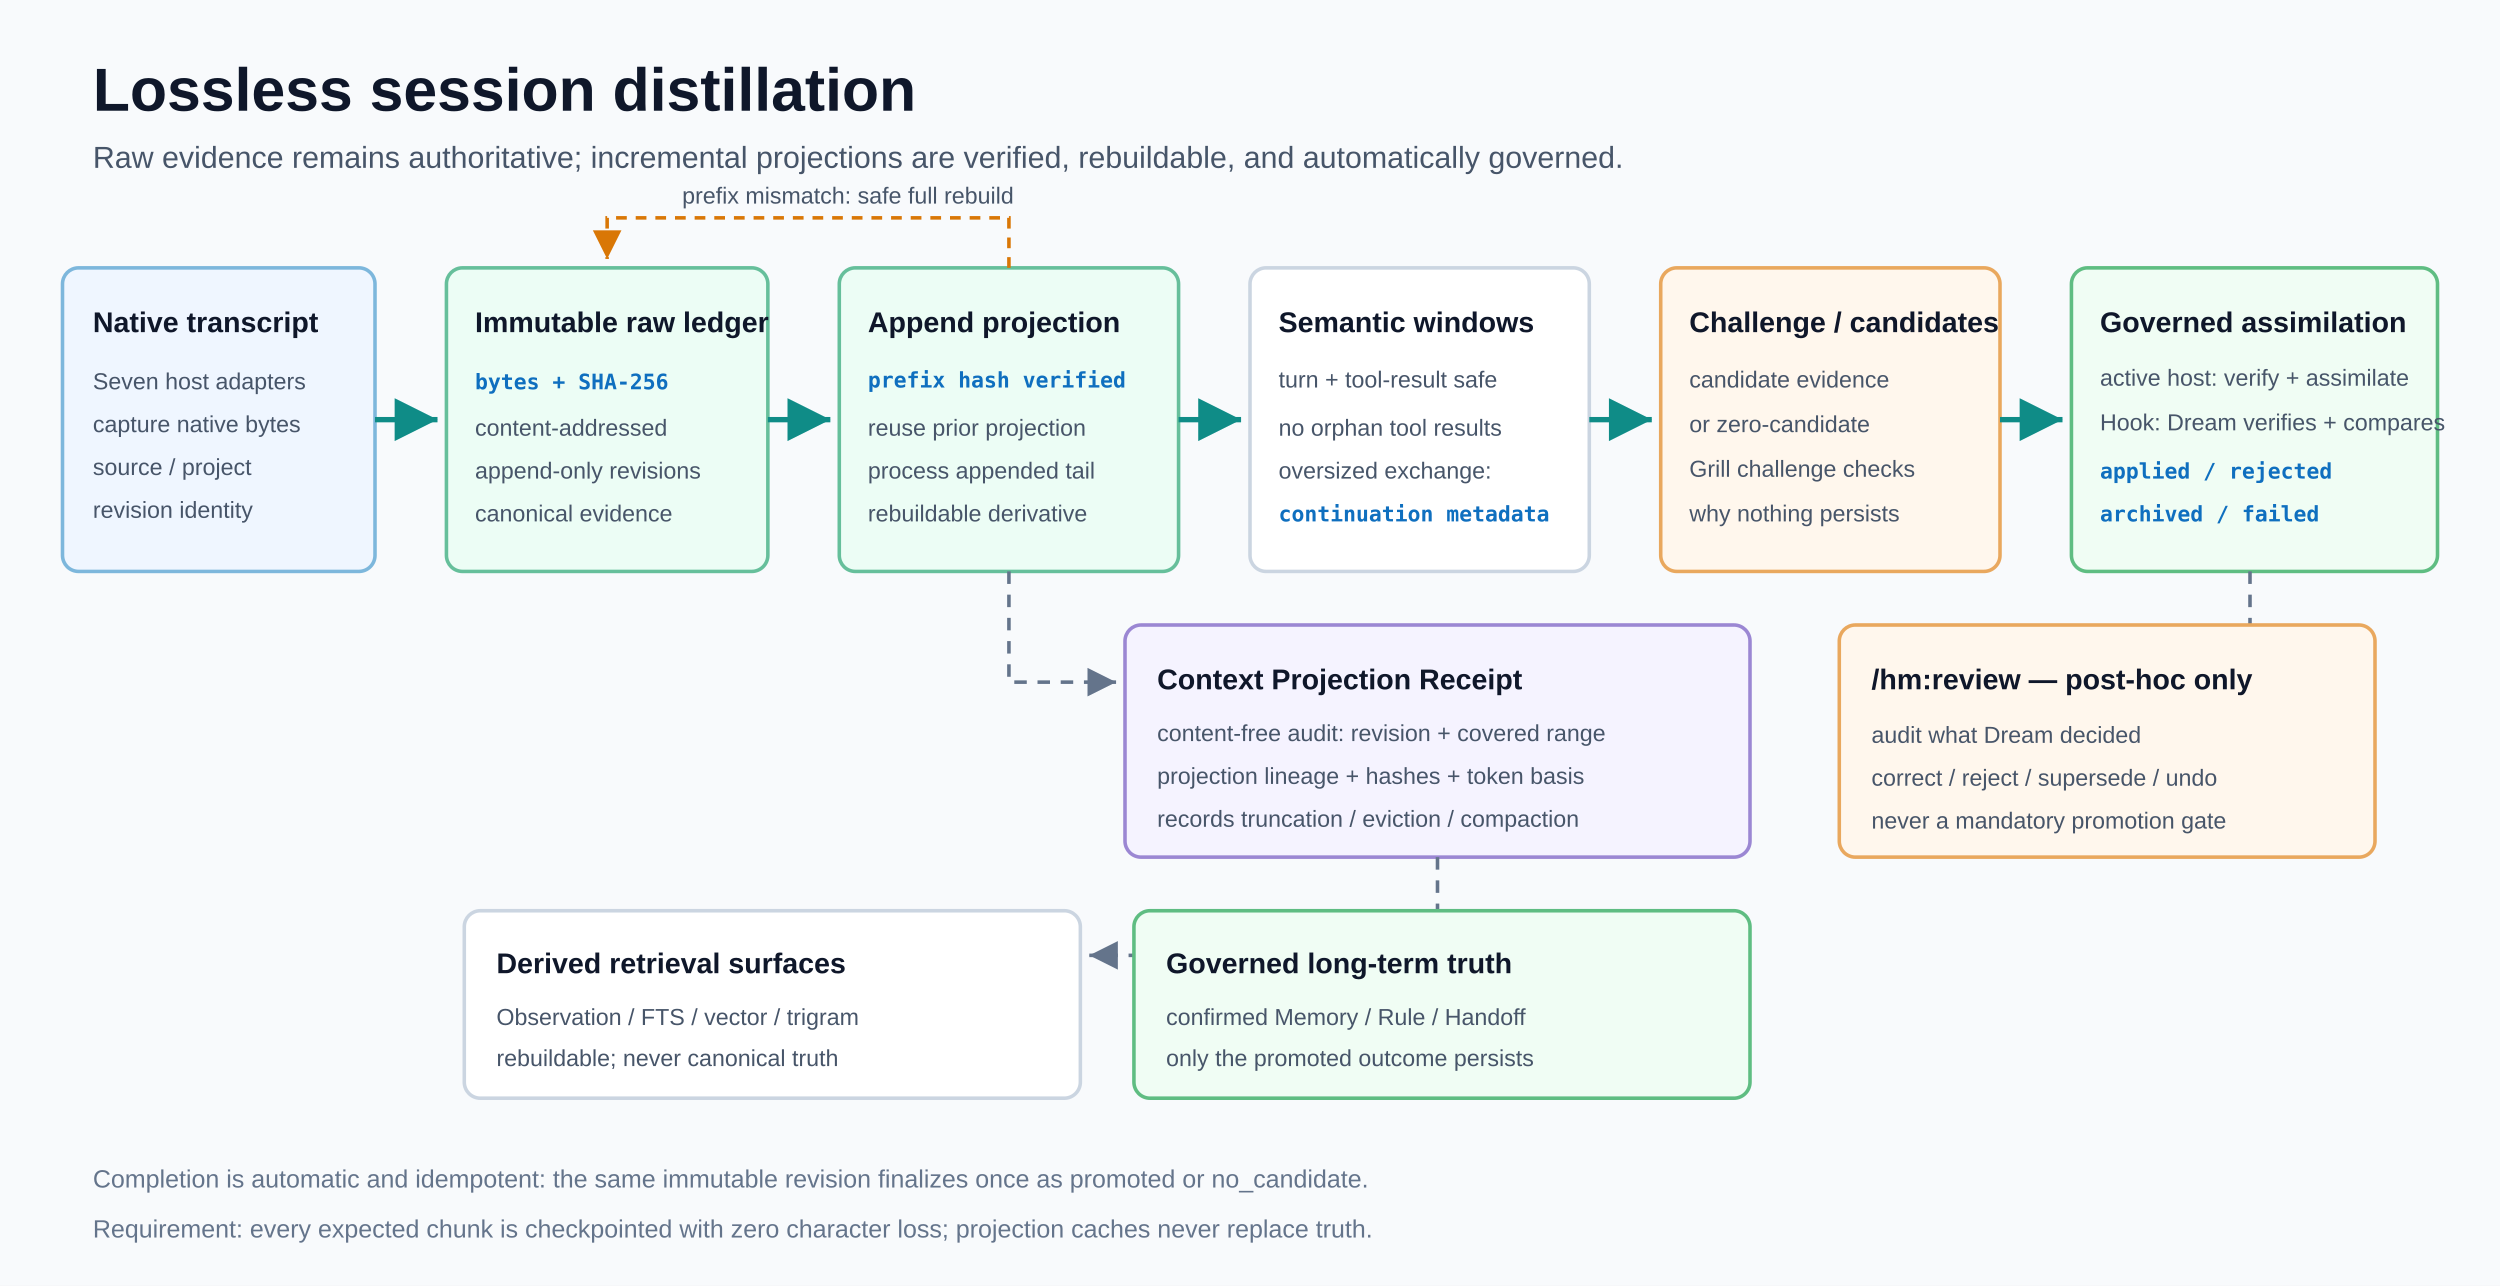
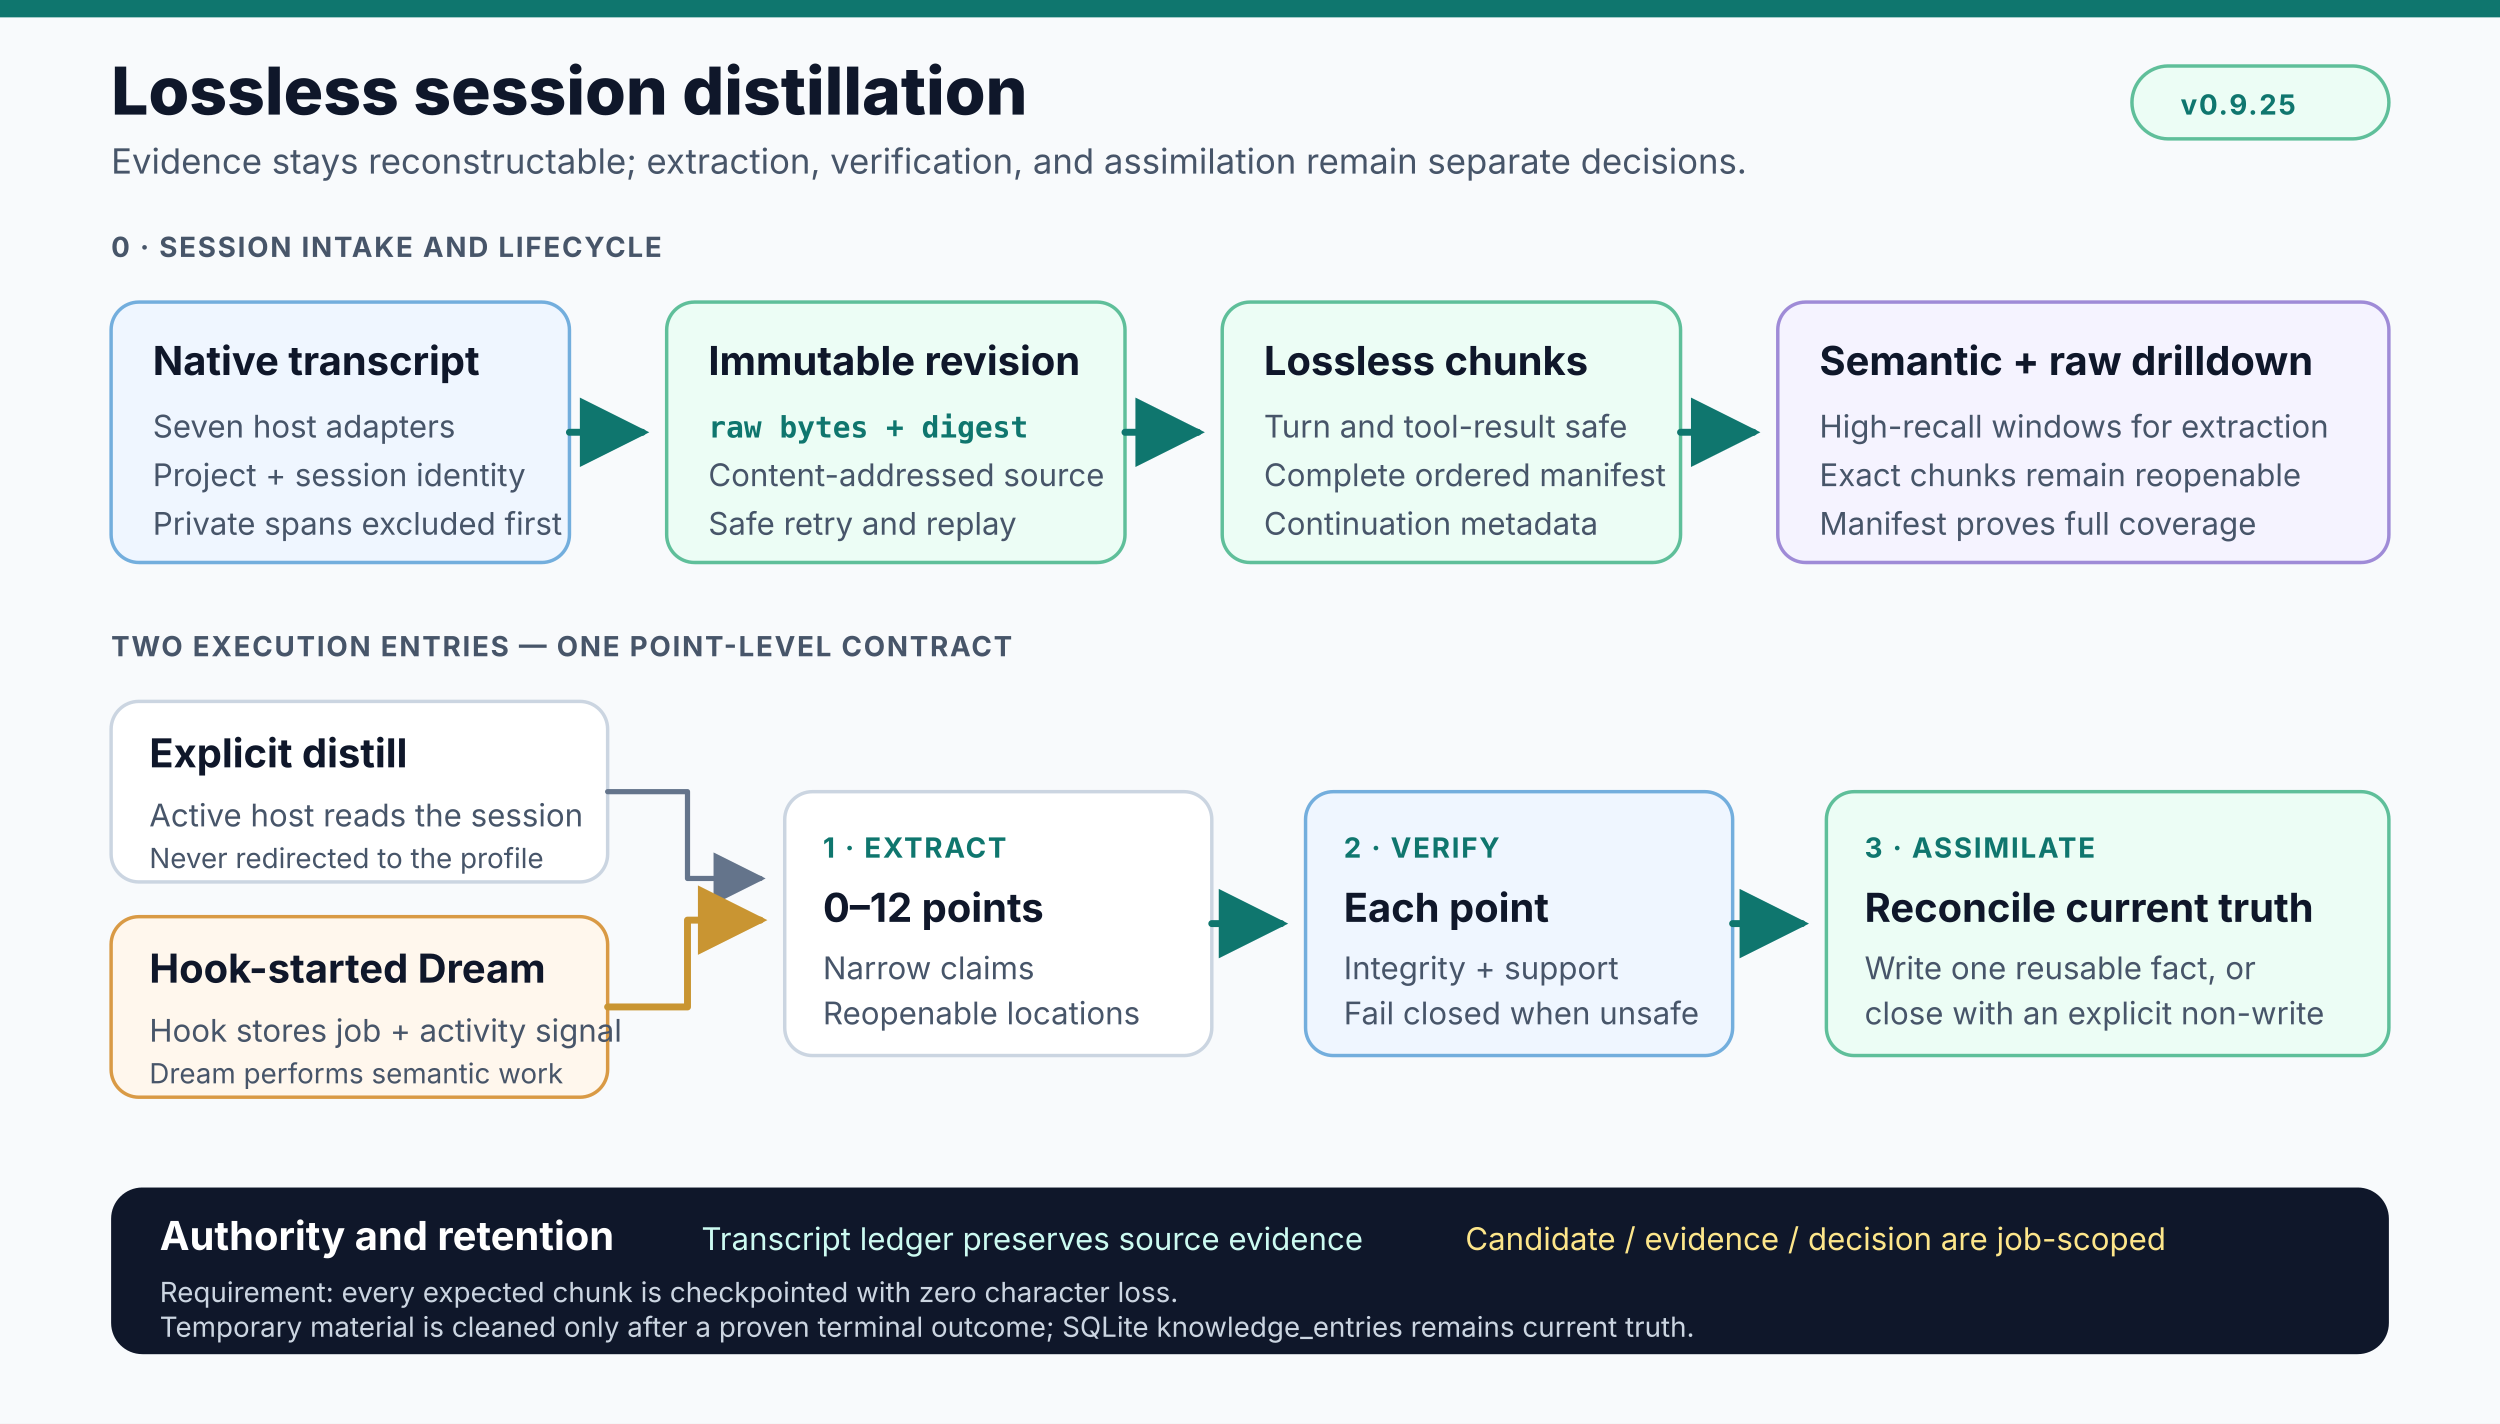
- <svg xmlns="http://www.w3.org/2000/svg" width="1400" height="720" viewBox="0 0 1400 720" role="img" aria-labelledby="title desc">
+ <svg xmlns="http://www.w3.org/2000/svg" width="1440" height="820" viewBox="0 0 1440 820" role="img" aria-labelledby="title desc">
  <defs>
    <style>
-       .bg { fill: #f8fafc; }
-       .title { font: 700 34px "Segoe UI", Arial, sans-serif; fill: #0f172a; }
-       .subtitle { font: 400 17px "Segoe UI", Arial, sans-serif; fill: #475569; }
-       .card { fill: #ffffff; stroke: #cbd5e1; stroke-width: 2; }
-       .source { fill: #eff6ff; stroke: #7db7dc; stroke-width: 2; }
-       .ledger { fill: #ecfdf5; stroke: #66bf9b; stroke-width: 2; }
-       .review { fill: #fff7ed; stroke: #e9a85e; stroke-width: 2; }
-       .truth { fill: #f0fdf4; stroke: #5fbd82; stroke-width: 2; }
-       .receipt { fill: #f5f3ff; stroke: #9b87d3; stroke-width: 2; }
-       .label { font: 700 16px "Segoe UI", Arial, sans-serif; fill: #0f172a; }
-       .body { font: 400 13px "Segoe UI", Arial, sans-serif; fill: #475569; }
-       .code { font: 600 12px "Cascadia Mono", Consolas, monospace; fill: #0f6fbf; }
-       .note { font: 400 14px "Segoe UI", Arial, sans-serif; fill: #64748b; }
-       .arrow { fill: none; stroke: #0f8c87; stroke-width: 3; marker-end: url(#arrow); }
-       .branch { fill: none; stroke: #64748b; stroke-width: 2; stroke-dasharray: 7 6; marker-end: url(#grayArrow); }
-       .fallback { fill: none; stroke: #d97706; stroke-width: 2; stroke-dasharray: 6 5; marker-end: url(#amberArrow); }
+       text{font-family:Inter,ui-sans-serif,system-ui,-apple-system,"Segoe UI",sans-serif}
+       .bg{fill:#f8fafc}.ink{fill:#0f172a}.muted{fill:#475569}.teal{fill:#0f766e}
+       .card{fill:#fff;stroke:#cbd5e1;stroke-width:2}.source{fill:#eff6ff;stroke:#73aedd;stroke-width:2}
+       .soft{fill:#ecfdf5;stroke:#5fbf9a;stroke-width:2}.warm{fill:#fff7ed;stroke:#d99a45;stroke-width:2}
+       .violet{fill:#f5f3ff;stroke:#9f8bd7;stroke-width:2}.dark{fill:#0f172a}
+       .title{font-size:38px;font-weight:760}.subtitle{font-size:20px}.eyebrow{font-size:16px;font-weight:750;letter-spacing:1px}
+       .heading{font-size:23px;font-weight:750}.body{font-size:18px}.small{font-size:16px}.code{font:650 17px "Cascadia Mono",Consolas,monospace}
+       .line{fill:none;stroke:#0f766e;stroke-width:4;stroke-linecap:round;stroke-linejoin:round;marker-end:url(#arrow)}
+       .branch{fill:none;stroke:#64748b;stroke-width:3;stroke-linecap:round;stroke-linejoin:round;marker-end:url(#grayArrow)}
+       .hook{fill:none;stroke:#c99532;stroke-width:4;stroke-linecap:round;stroke-linejoin:round;marker-end:url(#goldArrow)}
    </style>
    <marker id="arrow" markerWidth="12" markerHeight="12" refX="10" refY="6" orient="auto">
-       <path d="M2,2 L10,6 L2,10 Z" fill="#0f8c87" />
+       <path d="M1 1l10 5-10 5z" fill="#0f766e" />
    </marker>
    <marker id="grayArrow" markerWidth="12" markerHeight="12" refX="10" refY="6" orient="auto">
-       <path d="M2,2 L10,6 L2,10 Z" fill="#64748b" />
+       <path d="M1 1l10 5-10 5z" fill="#64748b" />
    </marker>
-     <marker id="amberArrow" markerWidth="12" markerHeight="12" refX="10" refY="6" orient="auto">
-       <path d="M2,2 L10,6 L2,10 Z" fill="#d97706" />
+     <marker id="goldArrow" markerWidth="12" markerHeight="12" refX="10" refY="6" orient="auto">
+       <path d="M1 1l10 5-10 5z" fill="#c99532" />
    </marker>
  </defs>
-   <rect class="bg" width="1400" height="720" />
-   <text class="title" x="52" y="62">Lossless session distillation</text>
-   <text class="subtitle" x="52" y="94">Raw evidence remains authoritative; incremental projections are verified, rebuildable, and automatically governed.</text>
-   <g transform="translate(35 150)">
-     <rect class="source" width="175" height="170" rx="9" />
-     <text class="label" x="17" y="36">Native transcript</text>
-     <text class="body" x="17" y="68">Seven host adapters</text>
-     <text class="body" x="17" y="92">capture native bytes</text>
-     <text class="body" x="17" y="116">source / project</text>
-     <text class="body" x="17" y="140">revision identity</text>
+   <rect class="bg" width="1440" height="820" />
+   <rect class="teal" width="1440" height="10" />
+   <text x="64" y="66" class="title ink">Lossless session distillation</text>
+   <text x="64" y="100" class="subtitle muted">Evidence stays reconstructable; extraction, verification, and assimilation remain separate decisions.</text>
+   <g transform="translate(1228 38)">
+     <rect class="soft" width="148" height="42" rx="21" />
+     <text x="28" y="28" class="eyebrow teal">v0.9.25</text>
  </g>
-   <path class="arrow" d="M210 235 H245" />
-   <g transform="translate(250 150)">
-     <rect class="ledger" width="180" height="170" rx="9" />
-     <text class="label" x="16" y="36">Immutable raw ledger</text>
-     <text class="code" x="16" y="68">bytes + SHA-256</text>
-     <text class="body" x="16" y="94">content-addressed</text>
-     <text class="body" x="16" y="118">append-only revisions</text>
-     <text class="body" x="16" y="142">canonical evidence</text>
+   <text x="64" y="148" class="eyebrow muted">0 · SESSION INTAKE AND LIFECYCLE</text>
+   <g transform="translate(64 174)">
+     <rect class="source" width="264" height="150" rx="16" />
+     <text x="24" y="42" class="heading ink">Native transcript</text>
+     <text x="24" y="78" class="body muted">Seven host adapters</text>
+     <text x="24" y="106" class="body muted">Project + session identity</text>
+     <text x="24" y="134" class="body muted">Private spans excluded first</text>
  </g>
-   <path class="arrow" d="M430 235 H465" />
-   <g transform="translate(470 150)">
-     <rect class="ledger" width="190" height="170" rx="9" />
-     <text class="label" x="16" y="36">Append projection</text>
-     <text class="code" x="16" y="67">prefix hash verified</text>
-     <text class="body" x="16" y="94">reuse prior projection</text>
-     <text class="body" x="16" y="118">process appended tail</text>
-     <text class="body" x="16" y="142">rebuildable derivative</text>
+   <path class="line" d="M328 249h42" />
+   <g transform="translate(384 174)">
+     <rect class="soft" width="264" height="150" rx="16" />
+     <text x="24" y="42" class="heading ink">Immutable revision</text>
+     <text x="24" y="78" class="code teal">raw bytes + digest</text>
+     <text x="24" y="106" class="body muted">Content-addressed source</text>
+     <text x="24" y="134" class="body muted">Safe retry and replay</text>
  </g>
-   <path class="arrow" d="M660 235 H695" />
-   <g transform="translate(700 150)">
-     <rect class="card" width="190" height="170" rx="9" />
-     <text class="label" x="16" y="36">Semantic windows</text>
-     <text class="body" x="16" y="67">turn + tool-result safe</text>
-     <text class="body" x="16" y="94">no orphan tool results</text>
-     <text class="body" x="16" y="118">oversized exchange:</text>
-     <text class="code" x="16" y="142">continuation metadata</text>
+   <path class="line" d="M648 249h42" />
+   <g transform="translate(704 174)">
+     <rect class="soft" width="264" height="150" rx="16" />
+     <text x="24" y="42" class="heading ink">Lossless chunks</text>
+     <text x="24" y="78" class="body muted">Turn and tool-result safe</text>
+     <text x="24" y="106" class="body muted">Complete ordered manifest</text>
+     <text x="24" y="134" class="body muted">Continuation metadata</text>
  </g>
-   <path class="arrow" d="M890 235 H925" />
-   <g transform="translate(930 150)">
-     <rect class="review" width="190" height="170" rx="9" />
-     <text class="label" x="16" y="36">Challenge / candidates</text>
-     <text class="body" x="16" y="67">candidate evidence</text>
-     <text class="body" x="16" y="92">or zero-candidate</text>
-     <text class="body" x="16" y="117">Grill challenge checks</text>
-     <text class="body" x="16" y="142">why nothing persists</text>
+   <path class="line" d="M968 249h42" />
+   <g transform="translate(1024 174)">
+     <rect class="violet" width="352" height="150" rx="16" />
+     <text x="24" y="42" class="heading ink">Semantic + raw drilldown</text>
+     <text x="24" y="78" class="body muted">High-recall windows for extraction</text>
+     <text x="24" y="106" class="body muted">Exact chunks remain reopenable</text>
+     <text x="24" y="134" class="body muted">Manifest proves full coverage</text>
  </g>
-   <path class="arrow" d="M1120 235 H1155" />
-   <g transform="translate(1160 150)">
-     <rect class="truth" width="205" height="170" rx="9" />
-     <text class="label" x="16" y="36">Governed assimilation</text>
-     <text class="body" x="16" y="66">active host: verify + assimilate</text>
-     <text class="body" x="16" y="91">Hook: Dream verifies + compares</text>
-     <text class="code" x="16" y="118">applied / rejected</text>
-     <text class="code" x="16" y="142">archived / failed</text>
+   <text x="64" y="378" class="eyebrow muted">TWO EXECUTION ENTRIES — ONE POINT-LEVEL CONTRACT</text>
+   <g transform="translate(64 404)">
+     <rect class="card" width="286" height="104" rx="16" />
+     <text x="22" y="38" class="heading ink">Explicit distill</text>
+     <text x="22" y="72" class="body muted">Active host reads the session</text>
+     <text x="22" y="96" class="small muted">Never redirected to the profile</text>
  </g>
-   <path class="fallback" d="M565 150 V122 H340 V145" />
-   <text class="body" x="382" y="114" fill="#b45309">prefix mismatch: safe full rebuild</text>
-   <path class="branch" d="M565 320 V382 H625" />
-   <g transform="translate(630 350)">
-     <rect class="receipt" width="350" height="130" rx="9" />
-     <text class="label" x="18" y="36">Context Projection Receipt</text>
-     <text class="body" x="18" y="65">content-free audit: revision + covered range</text>
-     <text class="body" x="18" y="89">projection lineage + hashes + token basis</text>
-     <text class="body" x="18" y="113">records truncation / eviction / compaction</text>
+   <g transform="translate(64 528)">
+     <rect class="warm" width="286" height="104" rx="16" />
+     <text x="22" y="38" class="heading ink">Hook-started Dream</text>
+     <text x="22" y="72" class="body muted">Hook stores job + activity signal</text>
+     <text x="22" y="96" class="small muted">Dream performs semantic work</text>
  </g>
-   <path class="branch" d="M1260 320 V405 H1110" />
-   <g transform="translate(1030 350)">
-     <rect class="review" width="300" height="130" rx="9" />
-     <text class="label" x="18" y="36">/hm:review — post-hoc only</text>
-     <text class="body" x="18" y="66">audit what Dream decided</text>
-     <text class="body" x="18" y="90">correct / reject / supersede / undo</text>
-     <text class="body" x="18" y="114">never a mandatory promotion gate</text>
+   <path class="branch" d="M350 456h46v50h42" />
+   <path class="hook" d="M350 580h46v-50h42" />
+   <g transform="translate(452 456)">
+     <rect class="card" width="246" height="152" rx="16" />
+     <text x="22" y="38" class="eyebrow teal">1 · EXTRACT</text>
+     <text x="22" y="75" class="heading ink">0–12 points</text>
+     <text x="22" y="108" class="body muted">Narrow claims</text>
+     <text x="22" y="134" class="body muted">Reopenable locations</text>
  </g>
-   <path class="branch" d="M805 480 V535 H610" />
-   <g transform="translate(260 510)">
-     <rect class="card" width="345" height="105" rx="9" />
-     <text class="label" x="18" y="35">Derived retrieval surfaces</text>
-     <text class="body" x="18" y="64">Observation / FTS / vector / trigram</text>
-     <text class="body" x="18" y="87">rebuildable; never canonical truth</text>
+   <path class="line" d="M698 532h40" />
+   <g transform="translate(752 456)">
+     <rect class="source" width="246" height="152" rx="16" />
+     <text x="22" y="38" class="eyebrow teal">2 · VERIFY</text>
+     <text x="22" y="75" class="heading ink">Each point</text>
+     <text x="22" y="108" class="body muted">Integrity + support</text>
+     <text x="22" y="134" class="body muted">Fail closed when unsafe</text>
  </g>
-   <g transform="translate(635 510)">
-     <rect class="truth" width="345" height="105" rx="9" />
-     <text class="label" x="18" y="35">Governed long-term truth</text>
-     <text class="body" x="18" y="64">confirmed Memory / Rule / Handoff</text>
-     <text class="body" x="18" y="87">only the promoted outcome persists</text>
+   <path class="line" d="M998 532h40" />
+   <g transform="translate(1052 456)">
+     <rect class="soft" width="324" height="152" rx="16" />
+     <text x="22" y="38" class="eyebrow teal">3 · ASSIMILATE</text>
+     <text x="22" y="75" class="heading ink">Reconcile current truth</text>
+     <text x="22" y="108" class="body muted">Write one reusable fact, or</text>
+     <text x="22" y="134" class="body muted">close with an explicit non-write</text>
  </g>
-   <text class="note" x="52" y="665">Completion is automatic and idempotent: the same immutable revision finalizes once as promoted or no_candidate.</text>
-   <text class="note" x="52" y="693">Requirement: every expected chunk is checkpointed with zero character loss; projection caches never replace truth.</text>
+   <g transform="translate(64 684)">
+     <rect class="dark" width="1312" height="96" rx="18" />
+     <text x="28" y="36" class="heading" fill="#fff">Authority and retention</text>
+     <text x="340" y="36" class="body" fill="#ccfbf1">Transcript ledger preserves source evidence</text>
+     <text x="780" y="36" class="body" fill="#fde68a">Candidate / evidence / decision are job-scoped</text>
+     <text x="28" y="66" class="small" fill="#cbd5e1">Requirement: every expected chunk is checkpointed with zero character loss.</text>
+     <text x="28" y="86" class="small" fill="#cbd5e1">Temporary material is cleaned only after a proven terminal outcome; SQLite knowledge_entries remains current truth.</text>
+   </g>
</svg>
